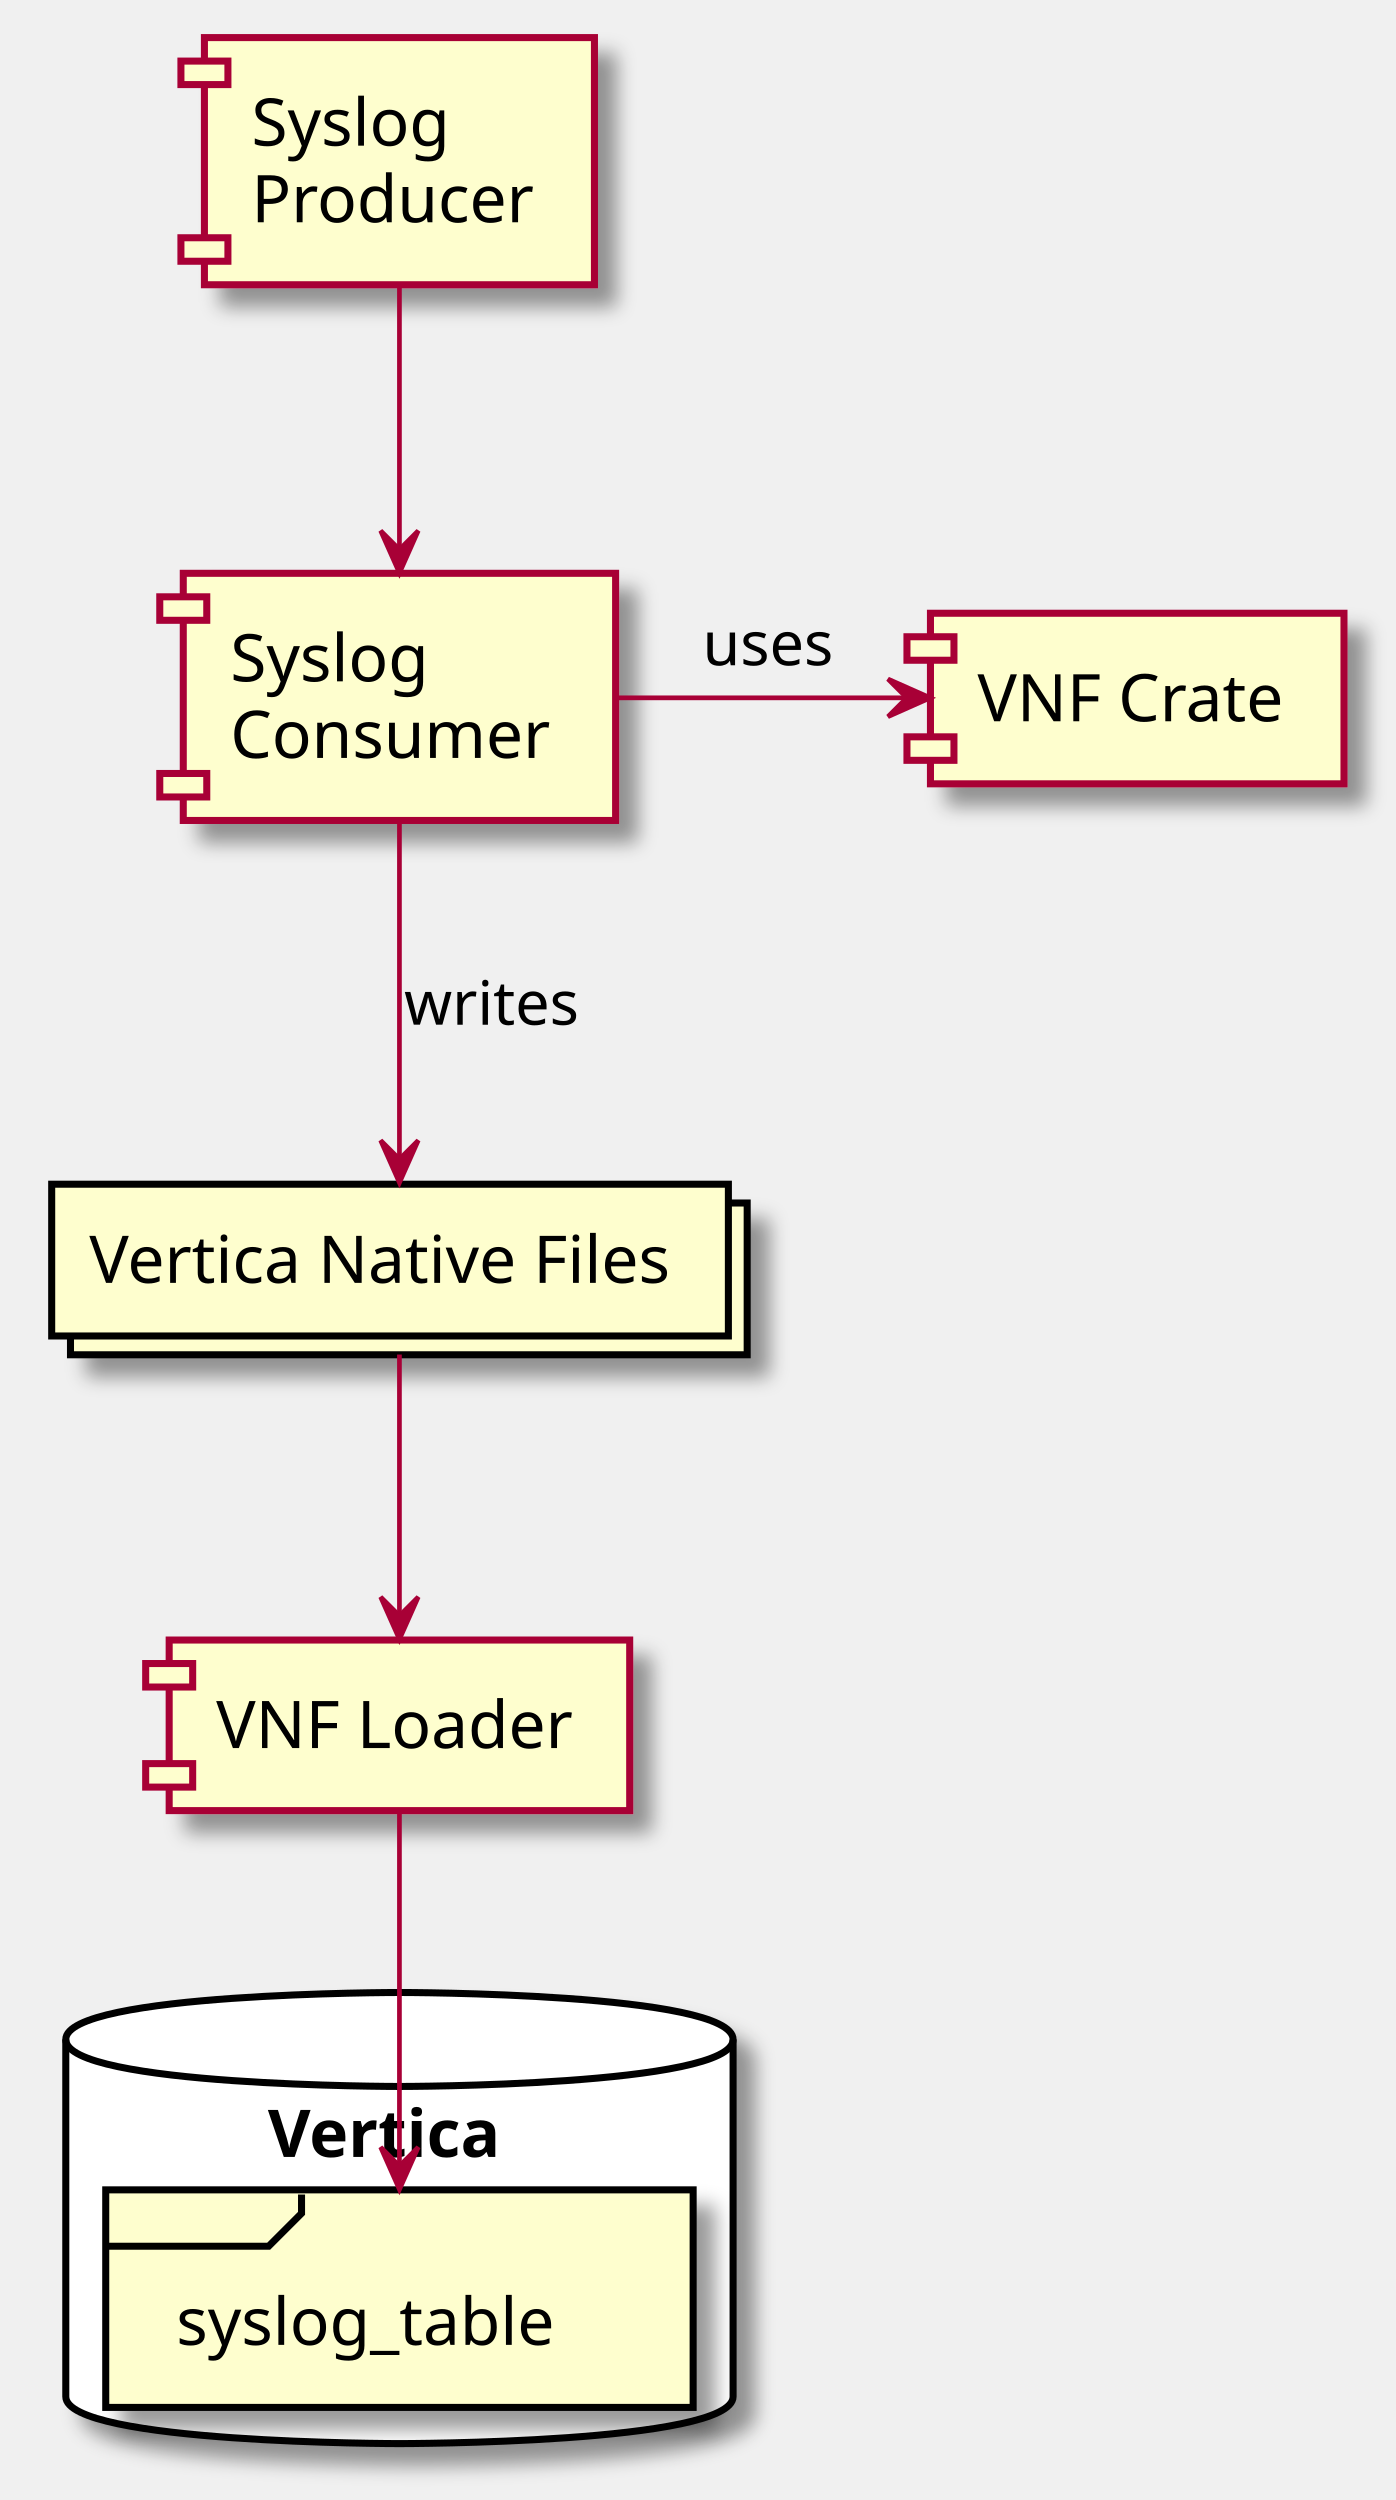
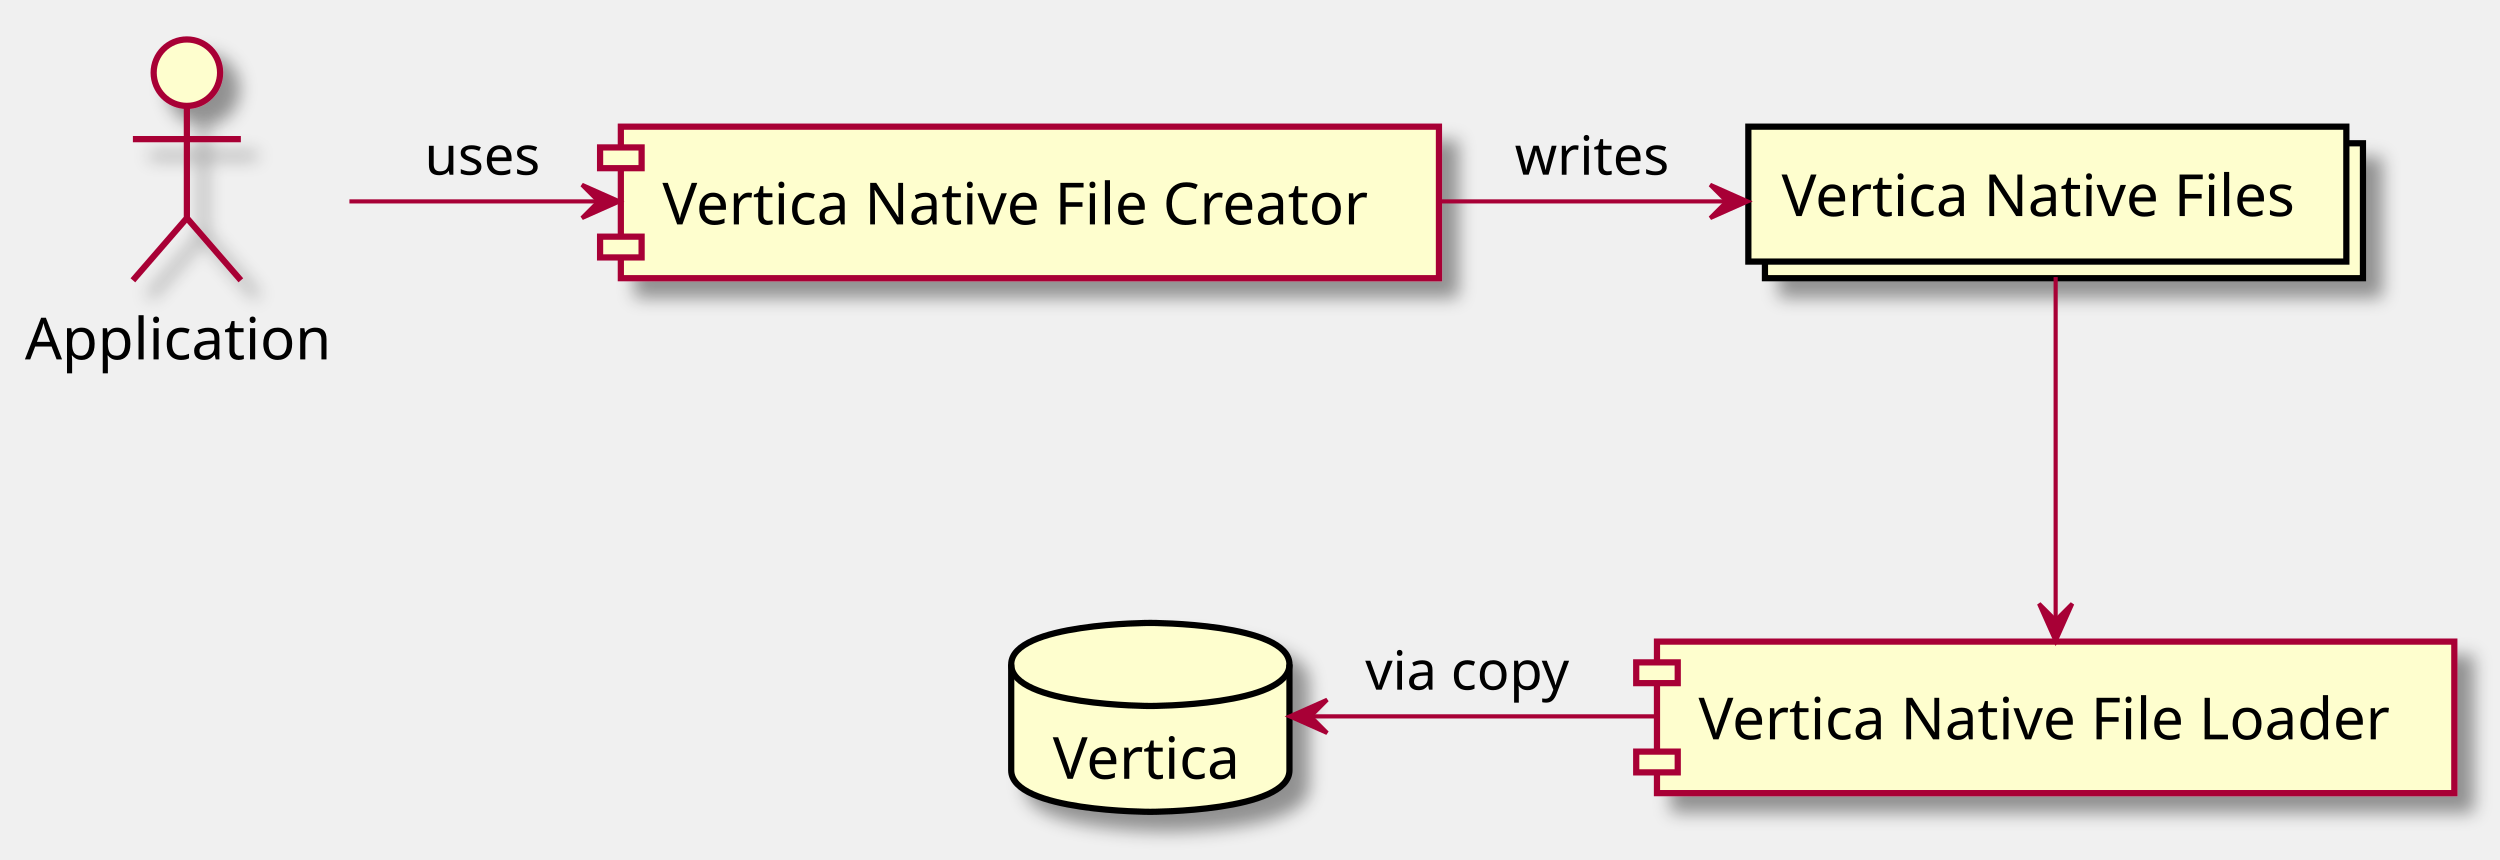
- <svg xmlns="http://www.w3.org/2000/svg" contentScriptType="application/ecmascript" contentStyleType="text/css" height="532px" preserveAspectRatio="none" style="width:297px;height:532px;" version="1.1" viewBox="0 0 297 532" width="297px" zoomAndPan="magnify">
+ <svg xmlns="http://www.w3.org/2000/svg" contentScriptType="application/ecmascript" contentStyleType="text/css" height="207px" preserveAspectRatio="none" style="width:602px;height:207px;" version="1.1" viewBox="0 0 602 207" width="602px" zoomAndPan="magnify">
  <defs>
-     <filter height="300%" id="f3e6pru5wid5n" width="300%" x="-1" y="-1">
+     <filter height="300%" id="f1clndsbyk246i" width="300%" x="-1" y="-1">
      <feGaussianBlur result="blurOut" stdDeviation="2.0" />
      <feColorMatrix in="blurOut" result="blurOut2" type="matrix" values="0 0 0 0 0 0 0 0 0 0 0 0 0 0 0 0 0 0 .4 0" />
      <feOffset dx="4.0" dy="4.0" in="blurOut2" result="blurOut3" />
      <feBlend in="SourceGraphic" in2="blurOut3" mode="normal" />
    </filter>
  </defs>
  <g>
-     <path d="M14,434 C14,424 85,424 85,424 C85,424 156,424 156,434 L156,510 C156,520 85,520 85,520 C85,520 14,520 14,510 L14,434 " fill="#FFFFFF" filter="url(#f3e6pru5wid5n)" style="stroke: #000000; stroke-width: 1.5;" />
-     <path d="M14,434 C14,444 85,444 85,444 C85,444 156,444 156,434 " fill="none" style="stroke: #000000; stroke-width: 1.5;" />
-     <text fill="#000000" font-family="sans-serif" font-size="14" font-weight="bold" lengthAdjust="spacingAndGlyphs" textLength="56" x="57" y="458.995">Vertica</text>
-     <rect fill="#FEFECE" filter="url(#f3e6pru5wid5n)" height="46.297" style="stroke: #000000; stroke-width: 1.5;" width="125" x="22.5" y="466" />
-     <path d="M64.167,467 L64.167,471 L57.167,478 L22.5,478 " fill="none" style="stroke: #000000; stroke-width: 1.5;" />
-     <text fill="#000000" font-family="sans-serif" font-size="14" lengthAdjust="spacingAndGlyphs" textLength="85" x="37.5" y="498.995">syslog_table</text>
-     <rect fill="#FEFECE" filter="url(#f3e6pru5wid5n)" height="52.594" style="stroke: #A80036; stroke-width: 1.5;" width="83" x="43.5" y="8" />
-     <rect fill="#FEFECE" height="5" style="stroke: #A80036; stroke-width: 1.5;" width="10" x="38.5" y="13" />
-     <rect fill="#FEFECE" height="5" style="stroke: #A80036; stroke-width: 1.5;" width="10" x="38.5" y="50.594" />
-     <text fill="#000000" font-family="sans-serif" font-size="14" lengthAdjust="spacingAndGlyphs" textLength="45" x="53.5" y="30.995">Syslog</text>
-     <text fill="#000000" font-family="sans-serif" font-size="14" lengthAdjust="spacingAndGlyphs" textLength="63" x="53.5" y="47.292">Producer</text>
-     <rect fill="#FEFECE" filter="url(#f3e6pru5wid5n)" height="52.594" style="stroke: #A80036; stroke-width: 1.5;" width="92" x="39" y="122" />
-     <rect fill="#FEFECE" height="5" style="stroke: #A80036; stroke-width: 1.5;" width="10" x="34" y="127" />
-     <rect fill="#FEFECE" height="5" style="stroke: #A80036; stroke-width: 1.5;" width="10" x="34" y="164.594" />
-     <text fill="#000000" font-family="sans-serif" font-size="14" lengthAdjust="spacingAndGlyphs" textLength="45" x="49" y="144.995">Syslog</text>
-     <text fill="#000000" font-family="sans-serif" font-size="14" lengthAdjust="spacingAndGlyphs" textLength="72" x="49" y="161.292">Consumer</text>
-     <rect fill="#FEFECE" filter="url(#f3e6pru5wid5n)" height="36.297" style="stroke: #A80036; stroke-width: 1.5;" width="88" x="198" y="130.5" />
-     <rect fill="#FEFECE" height="5" style="stroke: #A80036; stroke-width: 1.5;" width="10" x="193" y="135.5" />
-     <rect fill="#FEFECE" height="5" style="stroke: #A80036; stroke-width: 1.5;" width="10" x="193" y="156.797" />
-     <text fill="#000000" font-family="sans-serif" font-size="14" lengthAdjust="spacingAndGlyphs" textLength="68" x="208" y="153.495">VNF Crate</text>
-     <rect fill="#FEFECE" filter="url(#f3e6pru5wid5n)" height="32.297" style="stroke: #000000; stroke-width: 1.5;" width="144" x="15" y="256" />
-     <rect fill="#FEFECE" height="32.297" style="stroke: #000000; stroke-width: 1.5;" width="144" x="11" y="252" />
-     <text fill="#000000" font-family="sans-serif" font-size="14" lengthAdjust="spacingAndGlyphs" textLength="128" x="19" y="272.995">Vertica Native Files</text>
-     <rect fill="#FEFECE" filter="url(#f3e6pru5wid5n)" height="36.297" style="stroke: #A80036; stroke-width: 1.5;" width="98" x="36" y="349" />
-     <rect fill="#FEFECE" height="5" style="stroke: #A80036; stroke-width: 1.5;" width="10" x="31" y="354" />
-     <rect fill="#FEFECE" height="5" style="stroke: #A80036; stroke-width: 1.5;" width="10" x="31" y="375.297" />
-     <text fill="#000000" font-family="sans-serif" font-size="14" lengthAdjust="spacingAndGlyphs" textLength="78" x="46" y="371.995">VNF Loader</text>
-     <path d="M85,61.228 C85,77.808 85,99.202 85,116.658 " fill="none" id="producer-consumer" style="stroke: #A80036; stroke-width: 1.0;" />
-     <polygon fill="#A80036" points="85,121.939,89,112.939,85,116.939,81,112.939,85,121.939" style="stroke: #A80036; stroke-width: 1.0;" />
-     <path d="M131.256,148.5 C150.602,148.5 173.111,148.5 192.764,148.5 " fill="none" id="consumer-vnf" style="stroke: #A80036; stroke-width: 1.0;" />
-     <polygon fill="#A80036" points="197.96,148.5,188.96,144.5,192.96,148.5,188.96,152.5,197.96,148.5" style="stroke: #A80036; stroke-width: 1.0;" />
-     <text fill="#000000" font-family="sans-serif" font-size="13" lengthAdjust="spacingAndGlyphs" textLength="30" x="149.5" y="141.567">uses</text>
-     <path d="M85,175.164 C85,196.453 85,226 85,246.43 " fill="none" id="consumer-files" style="stroke: #A80036; stroke-width: 1.0;" />
-     <polygon fill="#A80036" points="85,251.677,89,242.677,85,246.677,81,242.677,85,251.677" style="stroke: #A80036; stroke-width: 1.0;" />
-     <text fill="#000000" font-family="sans-serif" font-size="13" lengthAdjust="spacingAndGlyphs" textLength="37" x="86" y="218.067">writes</text>
-     <path d="M85,288.245 C85,303.961 85,326.735 85,343.754 " fill="none" id="files-loader" style="stroke: #A80036; stroke-width: 1.0;" />
-     <polygon fill="#A80036" points="85,348.837,89,339.837,85,343.837,81,339.837,85,348.837" style="stroke: #A80036; stroke-width: 1.0;" />
-     <path d="M85,385.002 C85,404.967 85,437.436 85,460.786 " fill="none" id="loader-syslog_table" style="stroke: #A80036; stroke-width: 1.0;" />
-     <polygon fill="#A80036" points="85,465.918,89,456.918,85,460.918,81,456.918,85,465.918" style="stroke: #A80036; stroke-width: 1.0;" />
+     <ellipse cx="45" cy="17.5" fill="#FEFECE" filter="url(#f1clndsbyk246i)" rx="8" ry="8" style="stroke: #A80036; stroke-width: 1.5;" />
+     <path d="M45,25.5 L45,52.5 M32,33.5 L58,33.5 M45,52.5 L32,67.5 M45,52.5 L58,67.5 " fill="none" filter="url(#f1clndsbyk246i)" style="stroke: #A80036; stroke-width: 1.5;" />
+     <text fill="#000000" font-family="sans-serif" font-size="14" lengthAdjust="spacingAndGlyphs" textLength="78" x="6" y="86.535">Application</text>
+     <rect fill="#FEFECE" filter="url(#f1clndsbyk246i)" height="36.488" style="stroke: #A80036; stroke-width: 1.5;" width="197" x="149.5" y="30.5" />
+     <rect fill="#FEFECE" height="5" style="stroke: #A80036; stroke-width: 1.5;" width="10" x="144.5" y="35.5" />
+     <rect fill="#FEFECE" height="5" style="stroke: #A80036; stroke-width: 1.5;" width="10" x="144.5" y="56.988" />
+     <text fill="#000000" font-family="sans-serif" font-size="14" lengthAdjust="spacingAndGlyphs" textLength="177" x="159.5" y="54.035">Vertica Native File Creator</text>
+     <rect fill="#FEFECE" filter="url(#f1clndsbyk246i)" height="32.488" style="stroke: #000000; stroke-width: 1.5;" width="144" x="425" y="34.5" />
+     <rect fill="#FEFECE" height="32.488" style="stroke: #000000; stroke-width: 1.5;" width="144" x="421" y="30.5" />
+     <text fill="#000000" font-family="sans-serif" font-size="14" lengthAdjust="spacingAndGlyphs" textLength="128" x="429" y="52.035">Vertica Native Files</text>
+     <rect fill="#FEFECE" filter="url(#f1clndsbyk246i)" height="36.488" style="stroke: #A80036; stroke-width: 1.5;" width="192" x="399" y="154.5" />
+     <rect fill="#FEFECE" height="5" style="stroke: #A80036; stroke-width: 1.5;" width="10" x="394" y="159.5" />
+     <rect fill="#FEFECE" height="5" style="stroke: #A80036; stroke-width: 1.5;" width="10" x="394" y="180.988" />
+     <text fill="#000000" font-family="sans-serif" font-size="14" lengthAdjust="spacingAndGlyphs" textLength="172" x="409" y="178.035">Vertica Native File Loader</text>
+     <path d="M243.5,160 C243.5,150 277,150 277,150 C277,150 310.5,150 310.5,160 L310.5,185.488 C310.5,195.488 277,195.488 277,195.488 C277,195.488 243.5,195.488 243.5,185.488 L243.5,160 " fill="#FEFECE" filter="url(#f1clndsbyk246i)" style="stroke: #000000; stroke-width: 1.5;" />
+     <path d="M243.5,160 C243.5,170 277,170 277,170 C277,170 310.5,170 310.5,160 " fill="none" style="stroke: #000000; stroke-width: 1.5;" />
+     <text fill="#000000" font-family="sans-serif" font-size="14" lengthAdjust="spacingAndGlyphs" textLength="47" x="253.5" y="187.535">Vertica</text>
+     <path d="M84.14,48.5 C101.42,48.5 122.64,48.5 144,48.5 " fill="none" id="app-&gt;creator" style="stroke: #A80036; stroke-width: 1.0;" />
+     <polygon fill="#A80036" points="149.14,48.5,140.14,44.5,144.14,48.5,140.14,52.5,149.14,48.5" style="stroke: #A80036; stroke-width: 1.0;" />
+     <text fill="#000000" font-family="sans-serif" font-size="13" lengthAdjust="spacingAndGlyphs" textLength="29" x="102.25" y="42.068">uses</text>
+     <path d="M346.69,48.5 C369.58,48.5 393.65,48.5 415.59,48.5 " fill="none" id="creator-&gt;files" style="stroke: #A80036; stroke-width: 1.0;" />
+     <polygon fill="#A80036" points="420.82,48.5,411.82,44.5,415.82,48.5,411.82,52.5,420.82,48.5" style="stroke: #A80036; stroke-width: 1.0;" />
+     <text fill="#000000" font-family="sans-serif" font-size="13" lengthAdjust="spacingAndGlyphs" textLength="38" x="364.75" y="42.068">writes</text>
+     <path d="M495,66.72 C495,88.34 495,125.46 495,149.22 " fill="none" id="files-&gt;loader" style="stroke: #A80036; stroke-width: 1.0;" />
+     <polygon fill="#A80036" points="495,154.37,499,145.37,495,149.37,491,145.37,495,154.37" style="stroke: #A80036; stroke-width: 1.0;" />
+     <path d="M315.71,172.5 C338.86,172.5 369.39,172.5 398.68,172.5 " fill="none" id="db&lt;-loader" style="stroke: #A80036; stroke-width: 1.0;" />
+     <polygon fill="#A80036" points="310.58,172.5,319.58,176.5,315.58,172.5,319.58,168.5,310.58,172.5" style="stroke: #A80036; stroke-width: 1.0;" />
+     <text fill="#000000" font-family="sans-serif" font-size="13" lengthAdjust="spacingAndGlyphs" textLength="52" x="328.75" y="166.068">via copy</text>
  </g>
</svg>
